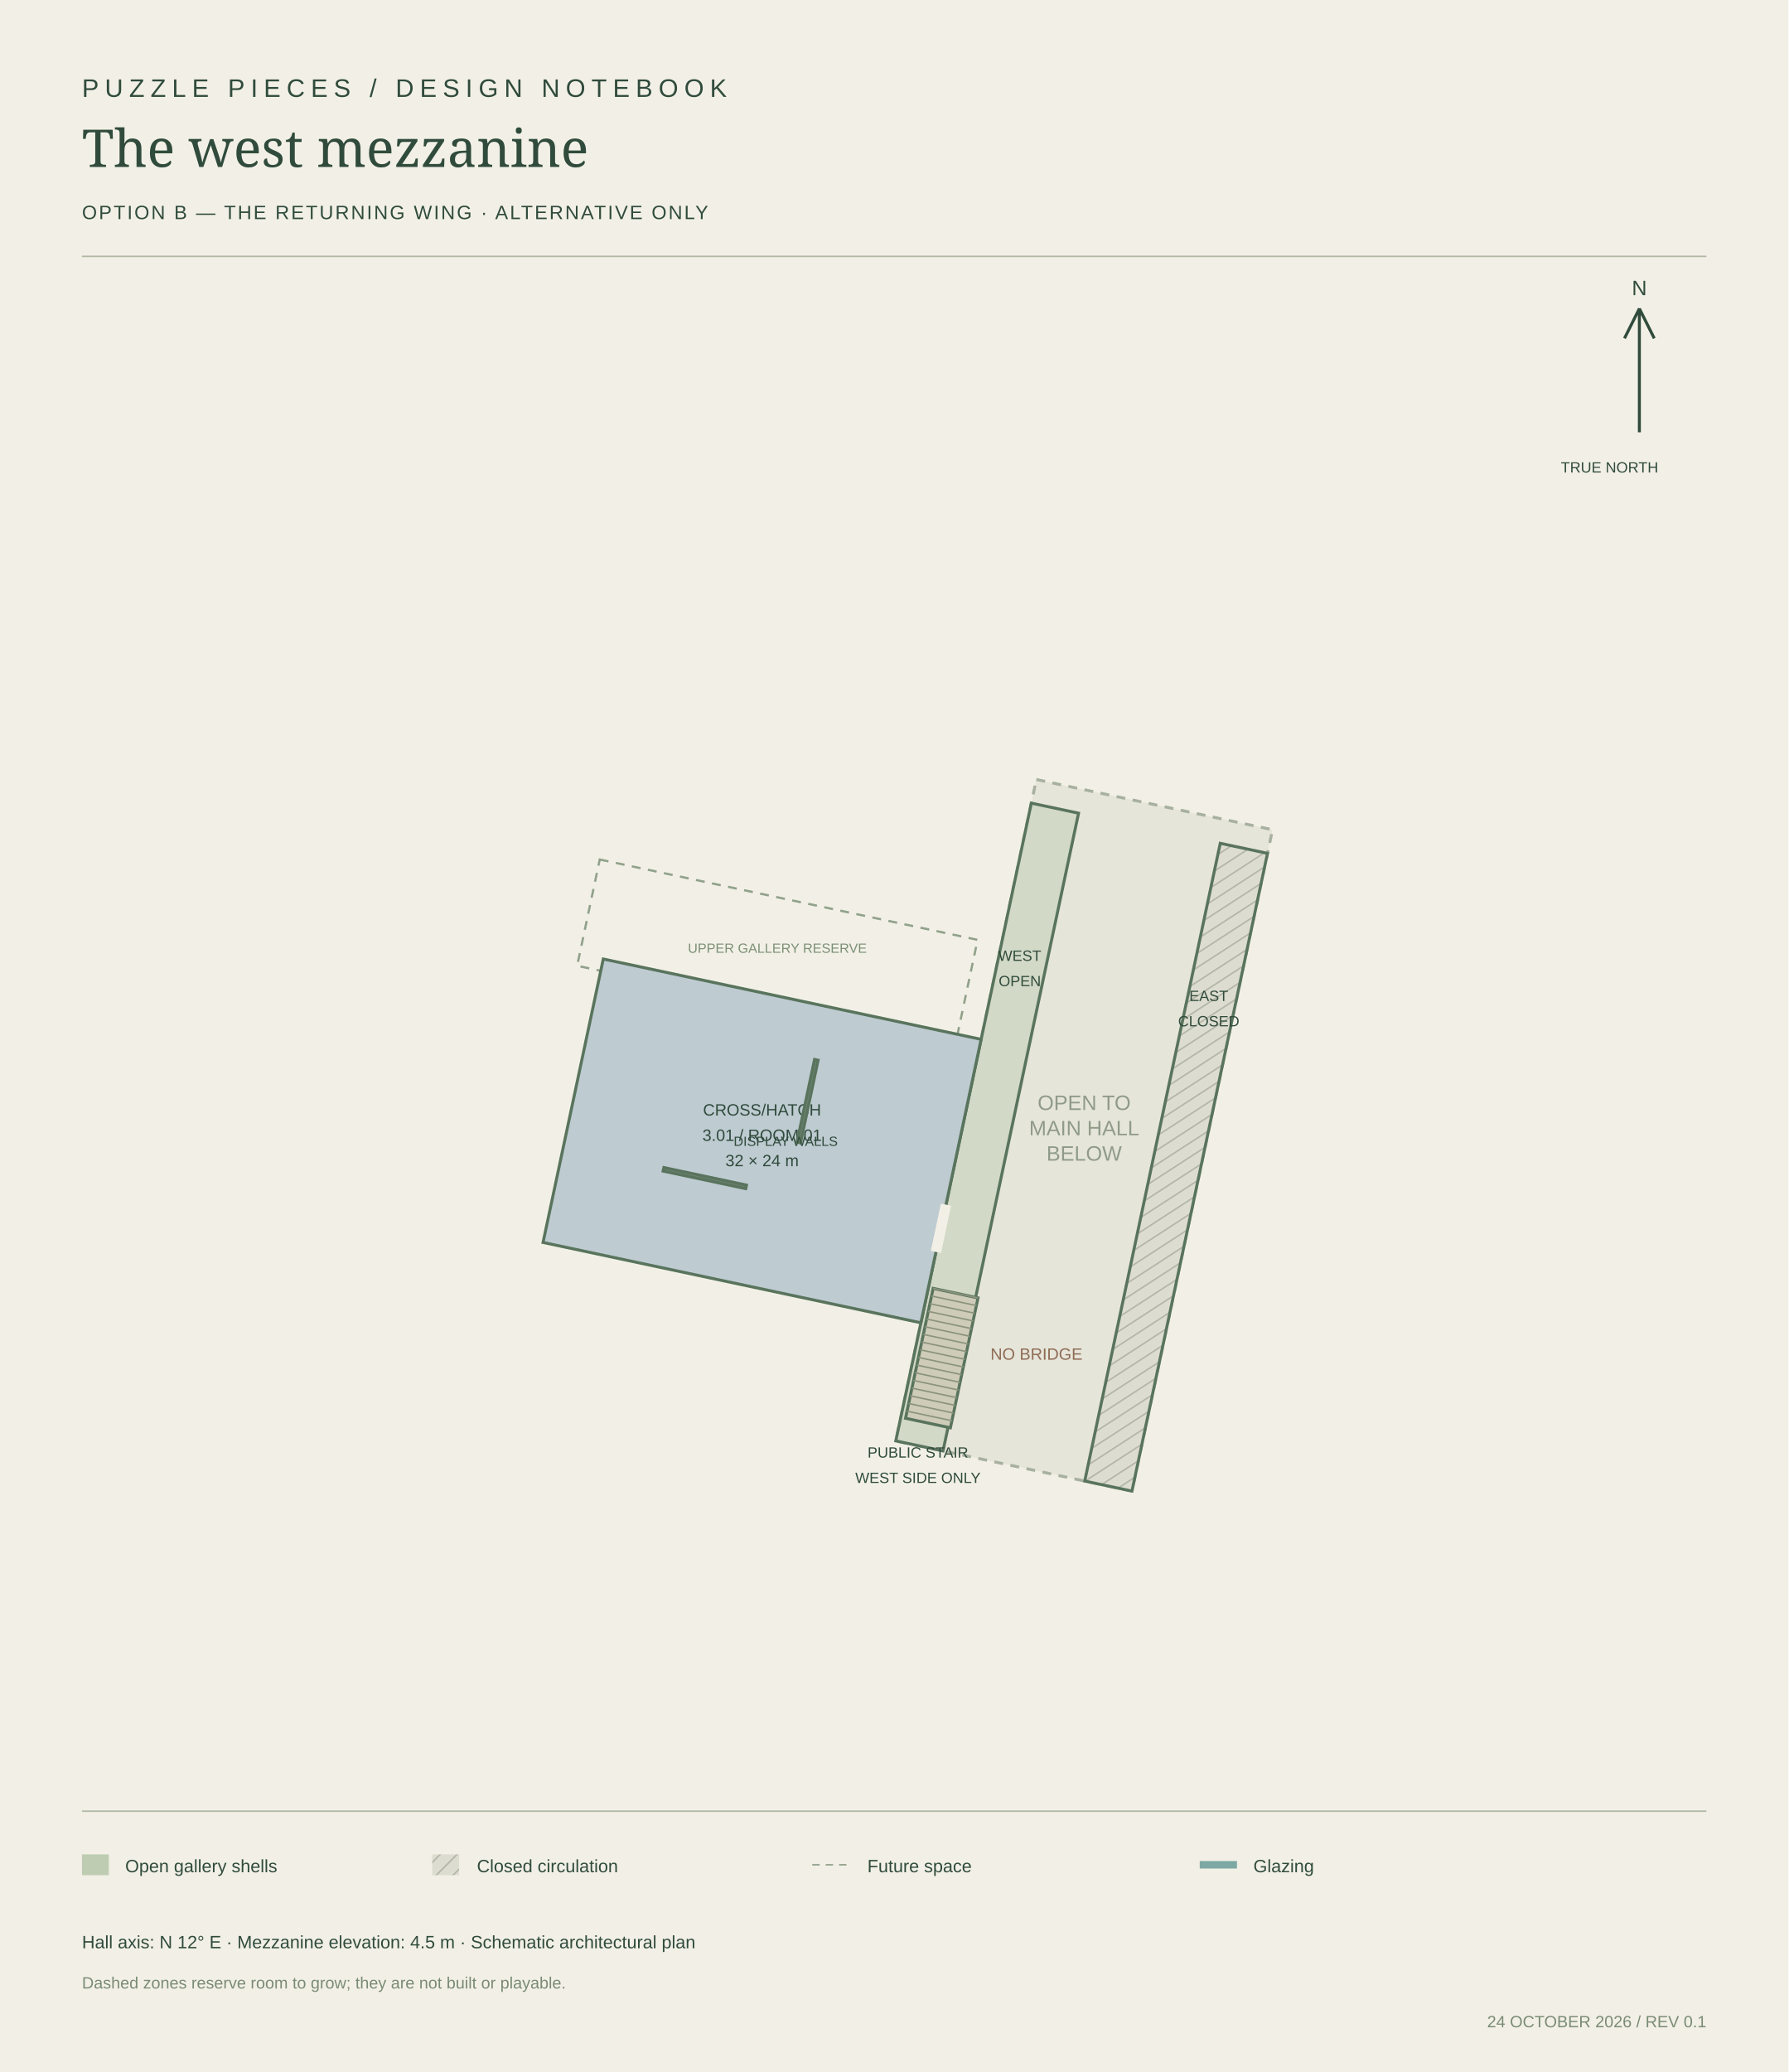
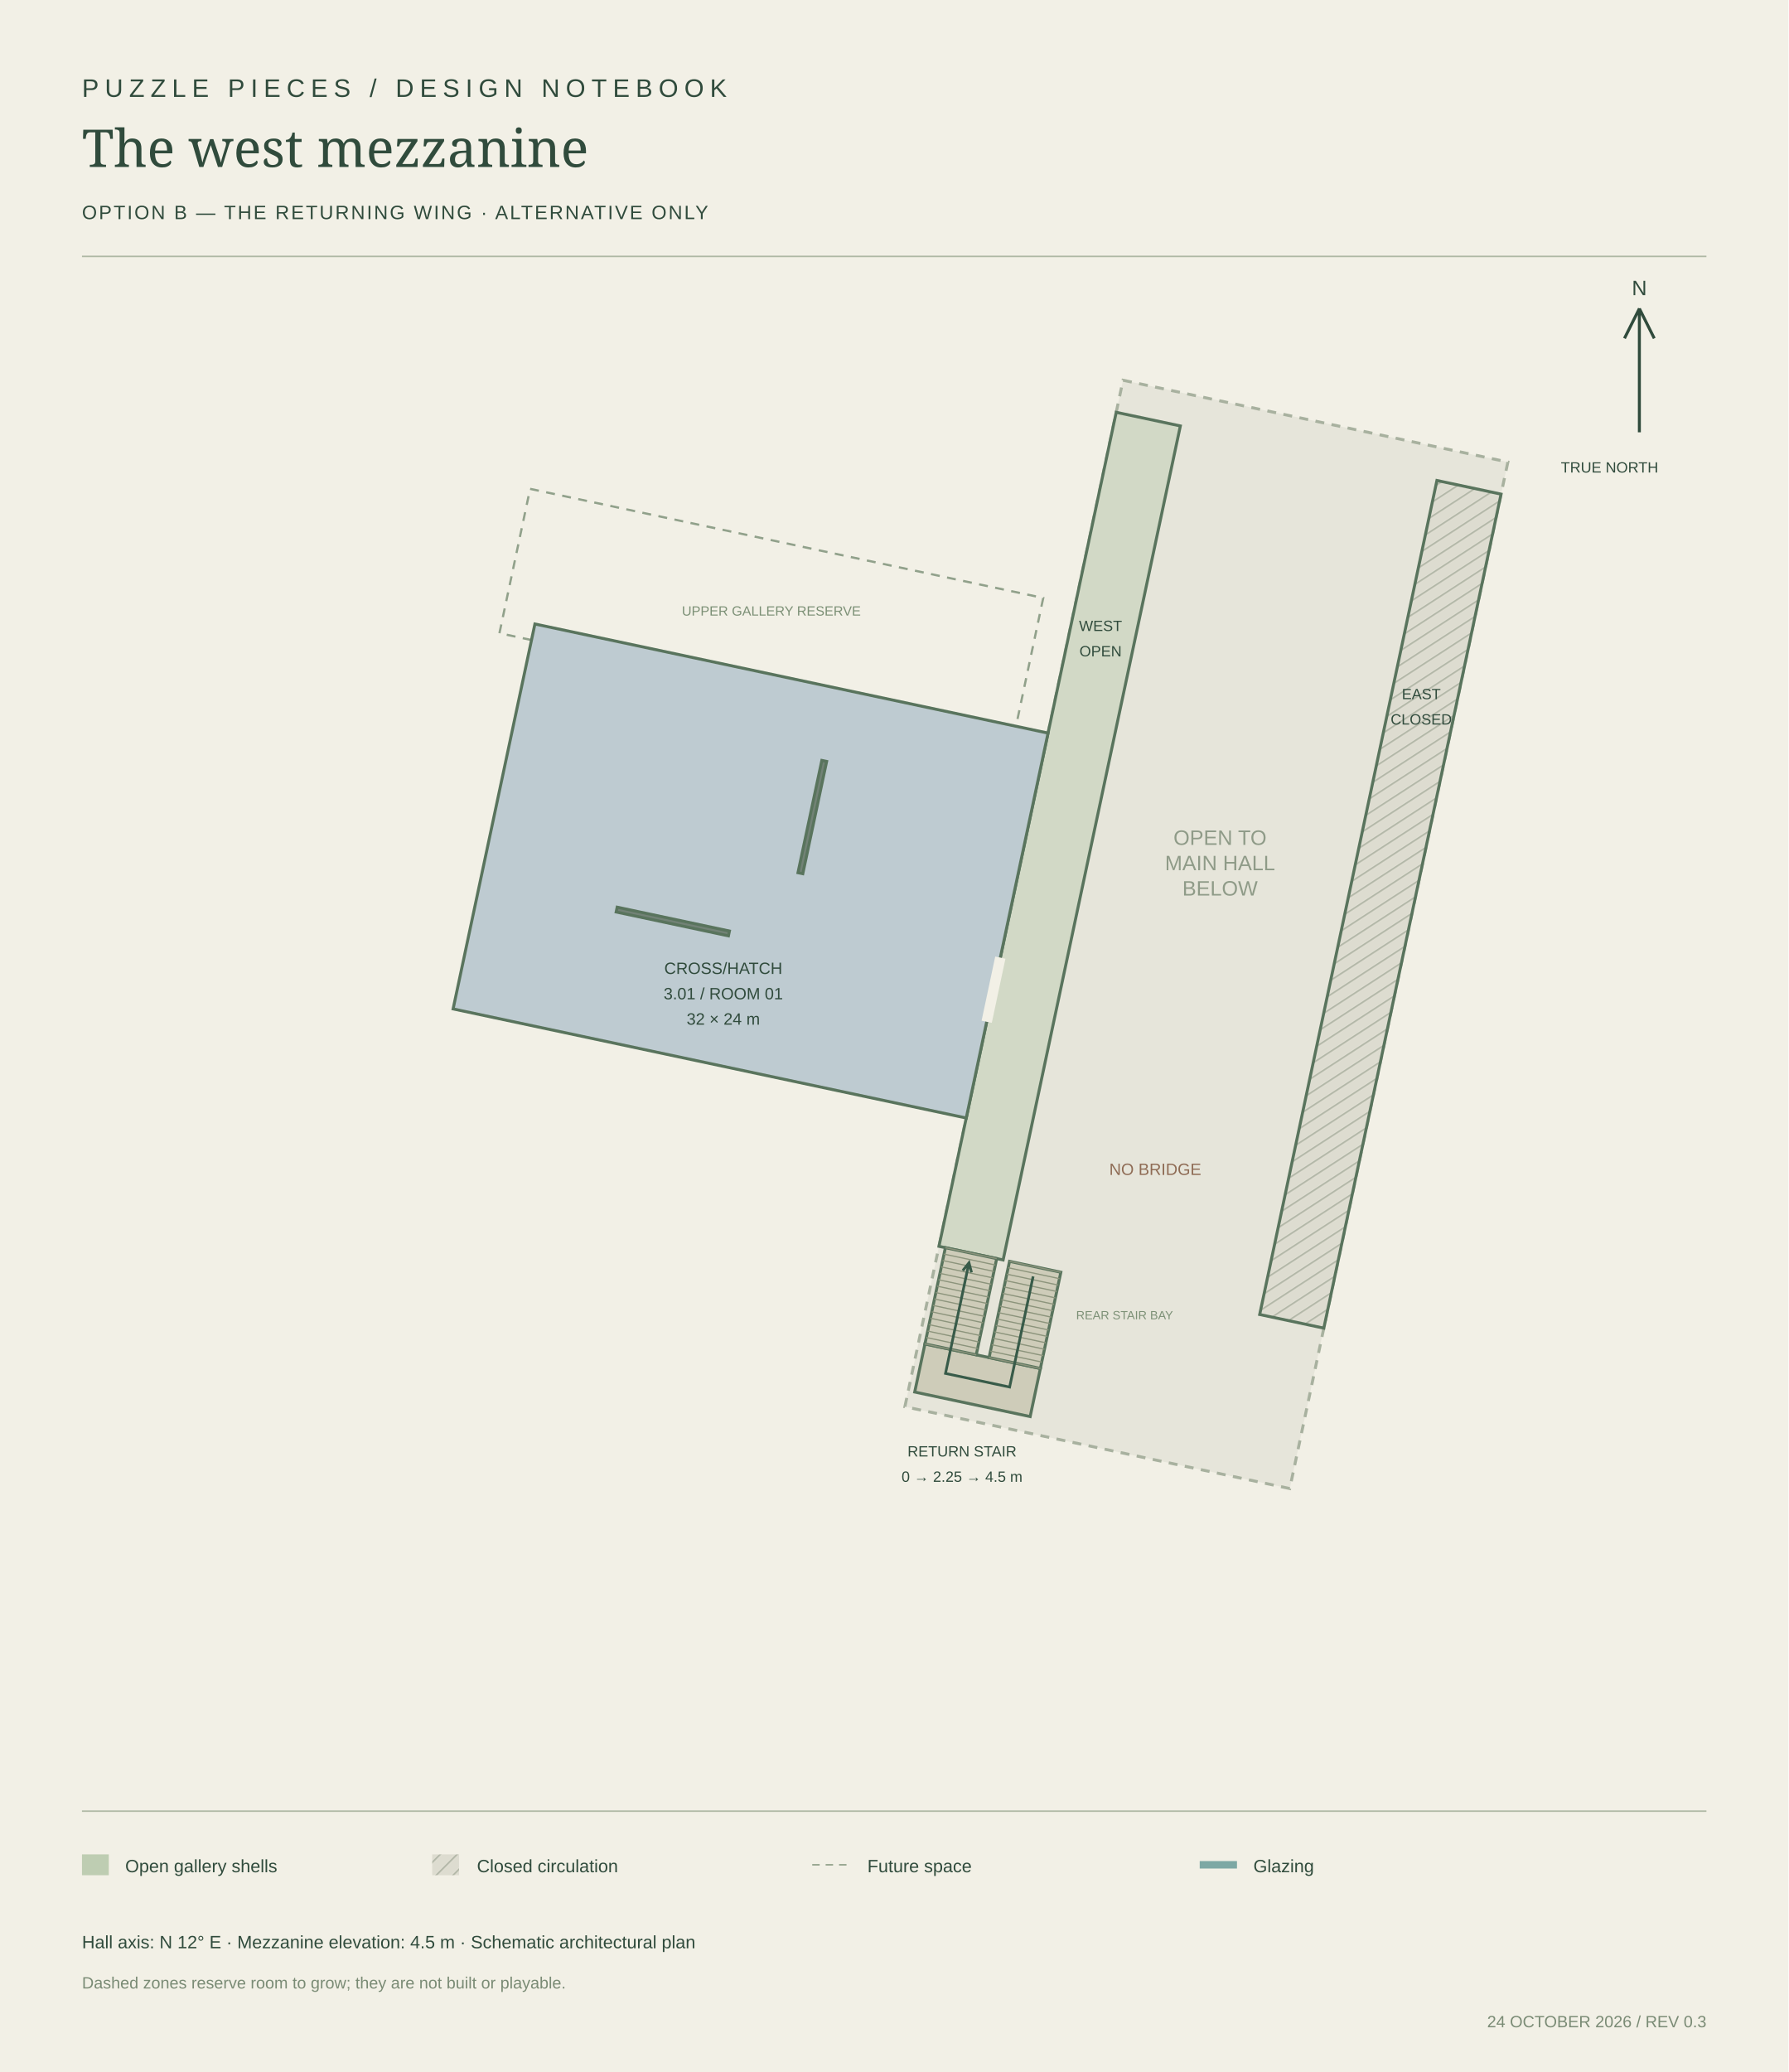
<svg xmlns="http://www.w3.org/2000/svg" width="1200" height="1390" viewBox="0 0 1200 1390">
  <defs>
    <pattern id="hatch" width="8" height="8" patternUnits="userSpaceOnUse" patternTransform="rotate(45)">
      <rect width="8" height="8" fill="#dddcd0" />
      <path d="M0 0V8" stroke="#b2b7a8" stroke-width="2" />
    </pattern>
  </defs>
  <rect width="1200" height="1390" fill="#f2f0e6" />
  <g font-family="Arial,sans-serif" fill="#304b3c">
    <text x="55" y="65" font-size="17" letter-spacing="4">PUZZLE PIECES / DESIGN NOTEBOOK</text>
    <text x="55" y="112" font-family="Georgia,serif" font-size="35">The west mezzanine</text>
    <text x="55" y="147" font-size="13" letter-spacing="1.2">OPTION B — THE RETURNING WING · ALTERNATIVE ONLY</text>
    <path d="M55 172H1145" stroke="#aeb8a4" />
    <path d="M1100 290V207l-10 20m10-20 10 20" stroke="#304b3c" stroke-width="2" fill="none" />
    <text x="1100" y="198" text-anchor="middle" font-size="14">N</text>
    <text x="1080" y="317" text-anchor="middle" font-size="10">TRUE NORTH</text>
    <g transform="rotate(12 600 660)">
-       <rect x="664.8" y="506.1" width="162" height="453.6" fill="#e6e5da" stroke="#a8b19f" stroke-width="2" stroke-dasharray="6 5" />
-       <g transform="rotate(-12 745.8 732.9)" fill="#8f9b88" font-size="14" text-anchor="middle">
-         <text x="745.8" y="715.9">OPEN TO</text>
-         <text x="745.8" y="732.9">MAIN HALL</text>
-         <text x="745.8" y="749.9">BELOW</text>
+       <rect x="666" y="232" width="264" height="704" fill="#e6e5da" stroke="#a8b19f" stroke-width="2" stroke-dasharray="6 5" />
+       <g transform="rotate(-12 798 540)" fill="#8f9b88" font-size="14" text-anchor="middle">
+         <text x="798" y="523">OPEN TO</text>
+         <text x="798" y="540">MAIN HALL</text>
+         <text x="798" y="557">BELOW</text>
      </g>
-       <rect x="389.4" y="619.5" width="259.2" height="72.9" fill="none" stroke="#91a18b" stroke-width="1.5" stroke-dasharray="6 5" />
-       <g transform="rotate(-12 519 655.95)" fill="#7c9076" font-size="9" text-anchor="middle">
-         <text x="519" y="655.95">UPPER GALLERY RESERVE</text>
+       <rect x="292" y="386" width="352" height="99" fill="none" stroke="#91a18b" stroke-width="1.5" stroke-dasharray="6 5" />
+       <g transform="rotate(-12 468 435.5)" fill="#7c9076" font-size="9" text-anchor="middle">
+         <text x="468" y="435.5">UPPER GALLERY RESERVE</text>
      </g>
-       <rect x="664.8" y="522.3" width="32.4" height="437.4" fill="#d2d9c6" stroke="#59745d" stroke-width="2" />
-       <g transform="rotate(-12 681 635.7)" fill="#304b3c" font-size="10" text-anchor="middle">
-         <text x="681" y="627.2">WEST</text>
-         <text x="681" y="644.2">OPEN</text>
+       <rect x="666" y="254" width="44" height="572" fill="#d2d9c6" stroke="#59745d" stroke-width="2" />
+       <g transform="rotate(-12 688 408)" fill="#304b3c" font-size="10" text-anchor="middle">
+         <text x="688" y="399.5">WEST</text>
+         <text x="688" y="416.5">OPEN</text>
      </g>
-       <rect x="794.4" y="522.3" width="32.4" height="437.4" fill="url(#hatch)" stroke="#59745d" stroke-width="2" />
-       <g transform="rotate(-12 810.6 635.7)" fill="#304b3c" font-size="10" text-anchor="middle">
-         <text x="810.6" y="627.2">EAST</text>
-         <text x="810.6" y="644.2">CLOSED</text>
+       <rect x="886" y="254" width="44" height="572" fill="url(#hatch)" stroke="#59745d" stroke-width="2" />
+       <g transform="rotate(-12 908 408)" fill="#304b3c" font-size="10" text-anchor="middle">
+         <text x="908" y="399.5">EAST</text>
+         <text x="908" y="416.5">CLOSED</text>
      </g>
-       <rect x="405.6" y="684.3" width="259.2" height="194.4" fill="#becbd1" stroke="#59745d" stroke-width="2" />
-       <g transform="rotate(-12 535.2 781.5)" fill="#304b3c" font-size="11" text-anchor="middle">
-         <text x="535.2" y="764.5">CROSS/HATCH</text>
-         <text x="535.2" y="781.5">3.01 / ROOM 01</text>
-         <text x="535.2" y="798.5">32 × 24 m</text>
+       <rect x="314" y="474" width="352" height="264" fill="#becbd1" stroke="#59745d" stroke-width="2" />
+       <g transform="rotate(-12 490 694)" fill="#304b3c" font-size="11" text-anchor="middle">
+         <text x="490" y="677">CROSS/HATCH</text>
+         <text x="490" y="694">3.01 / ROOM 01</text>
+         <text x="490" y="711">32 × 24 m</text>
      </g>
-       <path d="M664.8 797.7L664.8 830.1" stroke="#f2f0e6" stroke-width="7" />
-       <rect x="668.04" y="854.4" width="30.78" height="89.1" fill="#ceccb9" stroke="#59745d" stroke-width="2" />
-       <path d="M668.04 854.4H698.82" stroke="#8c947c" />
-       <path d="M668.04 859.665H698.82" stroke="#8c947c" />
-       <path d="M668.04 864.93H698.82" stroke="#8c947c" />
-       <path d="M668.04 870.195H698.82" stroke="#8c947c" />
-       <path d="M668.04 875.46H698.82" stroke="#8c947c" />
-       <path d="M668.04 880.725H698.82" stroke="#8c947c" />
-       <path d="M668.04 885.99H698.82" stroke="#8c947c" />
-       <path d="M668.04 891.255H698.82" stroke="#8c947c" />
-       <path d="M668.04 896.52H698.82" stroke="#8c947c" />
-       <path d="M668.04 901.785H698.82" stroke="#8c947c" />
-       <path d="M668.04 907.05H698.82" stroke="#8c947c" />
-       <path d="M668.04 912.315H698.82" stroke="#8c947c" />
-       <path d="M668.04 917.58H698.82" stroke="#8c947c" />
-       <path d="M668.04 922.845H698.82" stroke="#8c947c" />
-       <path d="M668.04 928.11H698.82" stroke="#8c947c" />
-       <path d="M668.04 933.375H698.82" stroke="#8c947c" />
-       <path d="M668.04 938.64H698.82" stroke="#8c947c" />
-       <g transform="rotate(-12 683.43 975.9)" fill="#304b3c" font-size="10" text-anchor="middle">
-         <text x="683.43" y="967.4">PUBLIC STAIR</text>
-         <text x="683.43" y="984.4">WEST SIDE ONLY</text>
+       <path d="M666 628L666 672" stroke="#f2f0e6" stroke-width="7" />
+       <rect x="670.4" y="892" width="79.2" height="33" fill="#ceccb9" stroke="#59745d" stroke-width="2" />
+       <rect x="714.4" y="826" width="35.2" height="66" fill="#ceccb9" stroke="#59745d" stroke-width="2" />
+       <path d="M714.4 826H749.6" stroke="#8c947c" stroke-width=".8" />
+       <path d="M714.4 830.4H749.6" stroke="#8c947c" stroke-width=".8" />
+       <path d="M714.4 834.8H749.6" stroke="#8c947c" stroke-width=".8" />
+       <path d="M714.4 839.2H749.6" stroke="#8c947c" stroke-width=".8" />
+       <path d="M714.4 843.6H749.6" stroke="#8c947c" stroke-width=".8" />
+       <path d="M714.4 848H749.6" stroke="#8c947c" stroke-width=".8" />
+       <path d="M714.4 852.4H749.6" stroke="#8c947c" stroke-width=".8" />
+       <path d="M714.4 856.8H749.6" stroke="#8c947c" stroke-width=".8" />
+       <path d="M714.4 861.2H749.6" stroke="#8c947c" stroke-width=".8" />
+       <path d="M714.4 865.6H749.6" stroke="#8c947c" stroke-width=".8" />
+       <path d="M714.4 870H749.6" stroke="#8c947c" stroke-width=".8" />
+       <path d="M714.4 874.4H749.6" stroke="#8c947c" stroke-width=".8" />
+       <path d="M714.4 878.8H749.6" stroke="#8c947c" stroke-width=".8" />
+       <path d="M714.4 883.2H749.6" stroke="#8c947c" stroke-width=".8" />
+       <path d="M714.4 887.6H749.6" stroke="#8c947c" stroke-width=".8" />
+       <path d="M714.4 892H749.6" stroke="#8c947c" stroke-width=".8" />
+       <rect x="670.4" y="826" width="35.2" height="66" fill="#ceccb9" stroke="#59745d" stroke-width="2" />
+       <path d="M670.4 826H705.6" stroke="#8c947c" stroke-width=".8" />
+       <path d="M670.4 830.4H705.6" stroke="#8c947c" stroke-width=".8" />
+       <path d="M670.4 834.8H705.6" stroke="#8c947c" stroke-width=".8" />
+       <path d="M670.4 839.2H705.6" stroke="#8c947c" stroke-width=".8" />
+       <path d="M670.4 843.6H705.6" stroke="#8c947c" stroke-width=".8" />
+       <path d="M670.4 848H705.6" stroke="#8c947c" stroke-width=".8" />
+       <path d="M670.4 852.4H705.6" stroke="#8c947c" stroke-width=".8" />
+       <path d="M670.4 856.8H705.6" stroke="#8c947c" stroke-width=".8" />
+       <path d="M670.4 861.2H705.6" stroke="#8c947c" stroke-width=".8" />
+       <path d="M670.4 865.6H705.6" stroke="#8c947c" stroke-width=".8" />
+       <path d="M670.4 870H705.6" stroke="#8c947c" stroke-width=".8" />
+       <path d="M670.4 874.4H705.6" stroke="#8c947c" stroke-width=".8" />
+       <path d="M670.4 878.8H705.6" stroke="#8c947c" stroke-width=".8" />
+       <path d="M670.4 883.2H705.6" stroke="#8c947c" stroke-width=".8" />
+       <path d="M670.4 887.6H705.6" stroke="#8c947c" stroke-width=".8" />
+       <path d="M670.4 892H705.6" stroke="#8c947c" stroke-width=".8" />
+       <path d="M732 832.6V908.5H688V832.6m-3 6 3-6 3 6" fill="none" stroke="#385b49" stroke-width="1.8" />
+       <g transform="rotate(-12 712.2 969)" fill="#304b3c" font-size="10" text-anchor="middle">
+         <text x="712.2" y="960.5">RETURN STAIR</text>
+         <text x="712.2" y="977.5">0 → 2.25 → 4.5 m</text>
      </g>
-       <rect x="558.285" y="720.75" width="2.43" height="56.7" fill="#728276" stroke="#59745d" stroke-width="2" />
-       <rect x="474.45" y="812.685" width="56.7" height="2.43" fill="#728276" stroke="#59745d" stroke-width="2" />
-       <g transform="rotate(-12 551.4 781.5)" fill="#304b3c" font-size="9" text-anchor="middle">
-         <text x="551.4" y="781.5">DISPLAY WALLS</text>
+       <g transform="rotate(-12 798 848)" fill="#7c9076" font-size="8" text-anchor="middle">
+         <text x="798" y="848">REAR STAIR BAY</text>
      </g>
-       <g transform="rotate(-12 745.8 886.8)" fill="#8e6b54" font-size="11" text-anchor="middle">
-         <text x="745.8" y="886.8">NO BRIDGE</text>
+       <rect x="521.35" y="523.5" width="3.3" height="77" fill="#728276" stroke="#59745d" stroke-width="2" />
+       <rect x="407.5" y="648.35" width="77" height="3.3" fill="#728276" stroke="#59745d" stroke-width="2" />
+       <g transform="rotate(-12 798 749)" fill="#8e6b54" font-size="11" text-anchor="middle">
+         <text x="798" y="749">NO BRIDGE</text>
      </g>
    </g>
    <path d="M55 1215H1145" stroke="#aeb8a4" />
    <g font-size="12">
      <rect x="55" y="1244" width="18" height="14" fill="#becdb2" />
      <text x="84" y="1256">Open gallery shells</text>
      <rect x="290" y="1244" width="18" height="14" fill="url(#hatch)" />
      <text x="320" y="1256">Closed circulation</text>
      <path d="M545 1251h25" stroke="#91a18b" stroke-dasharray="5 4" />
      <text x="582" y="1256">Future space</text>
      <path d="M805 1251h25" stroke="#7da8a4" stroke-width="5" />
      <text x="841" y="1256">Glazing</text>
    </g>
    <text x="55" y="1307" font-size="12">Hall axis: N 12° E · Mezzanine elevation: 4.5 m · Schematic architectural plan</text>
    <text x="55" y="1334" font-size="11" fill="#7a8b75">Dashed zones reserve room to grow; they are not built or playable.</text>
-     <text x="1145" y="1360" text-anchor="end" font-size="11" fill="#7a8b75">24 OCTOBER 2026 / REV 0.1</text>
+     <text x="1145" y="1360" text-anchor="end" font-size="11" fill="#7a8b75">24 OCTOBER 2026 / REV 0.3</text>
  </g>
</svg>
